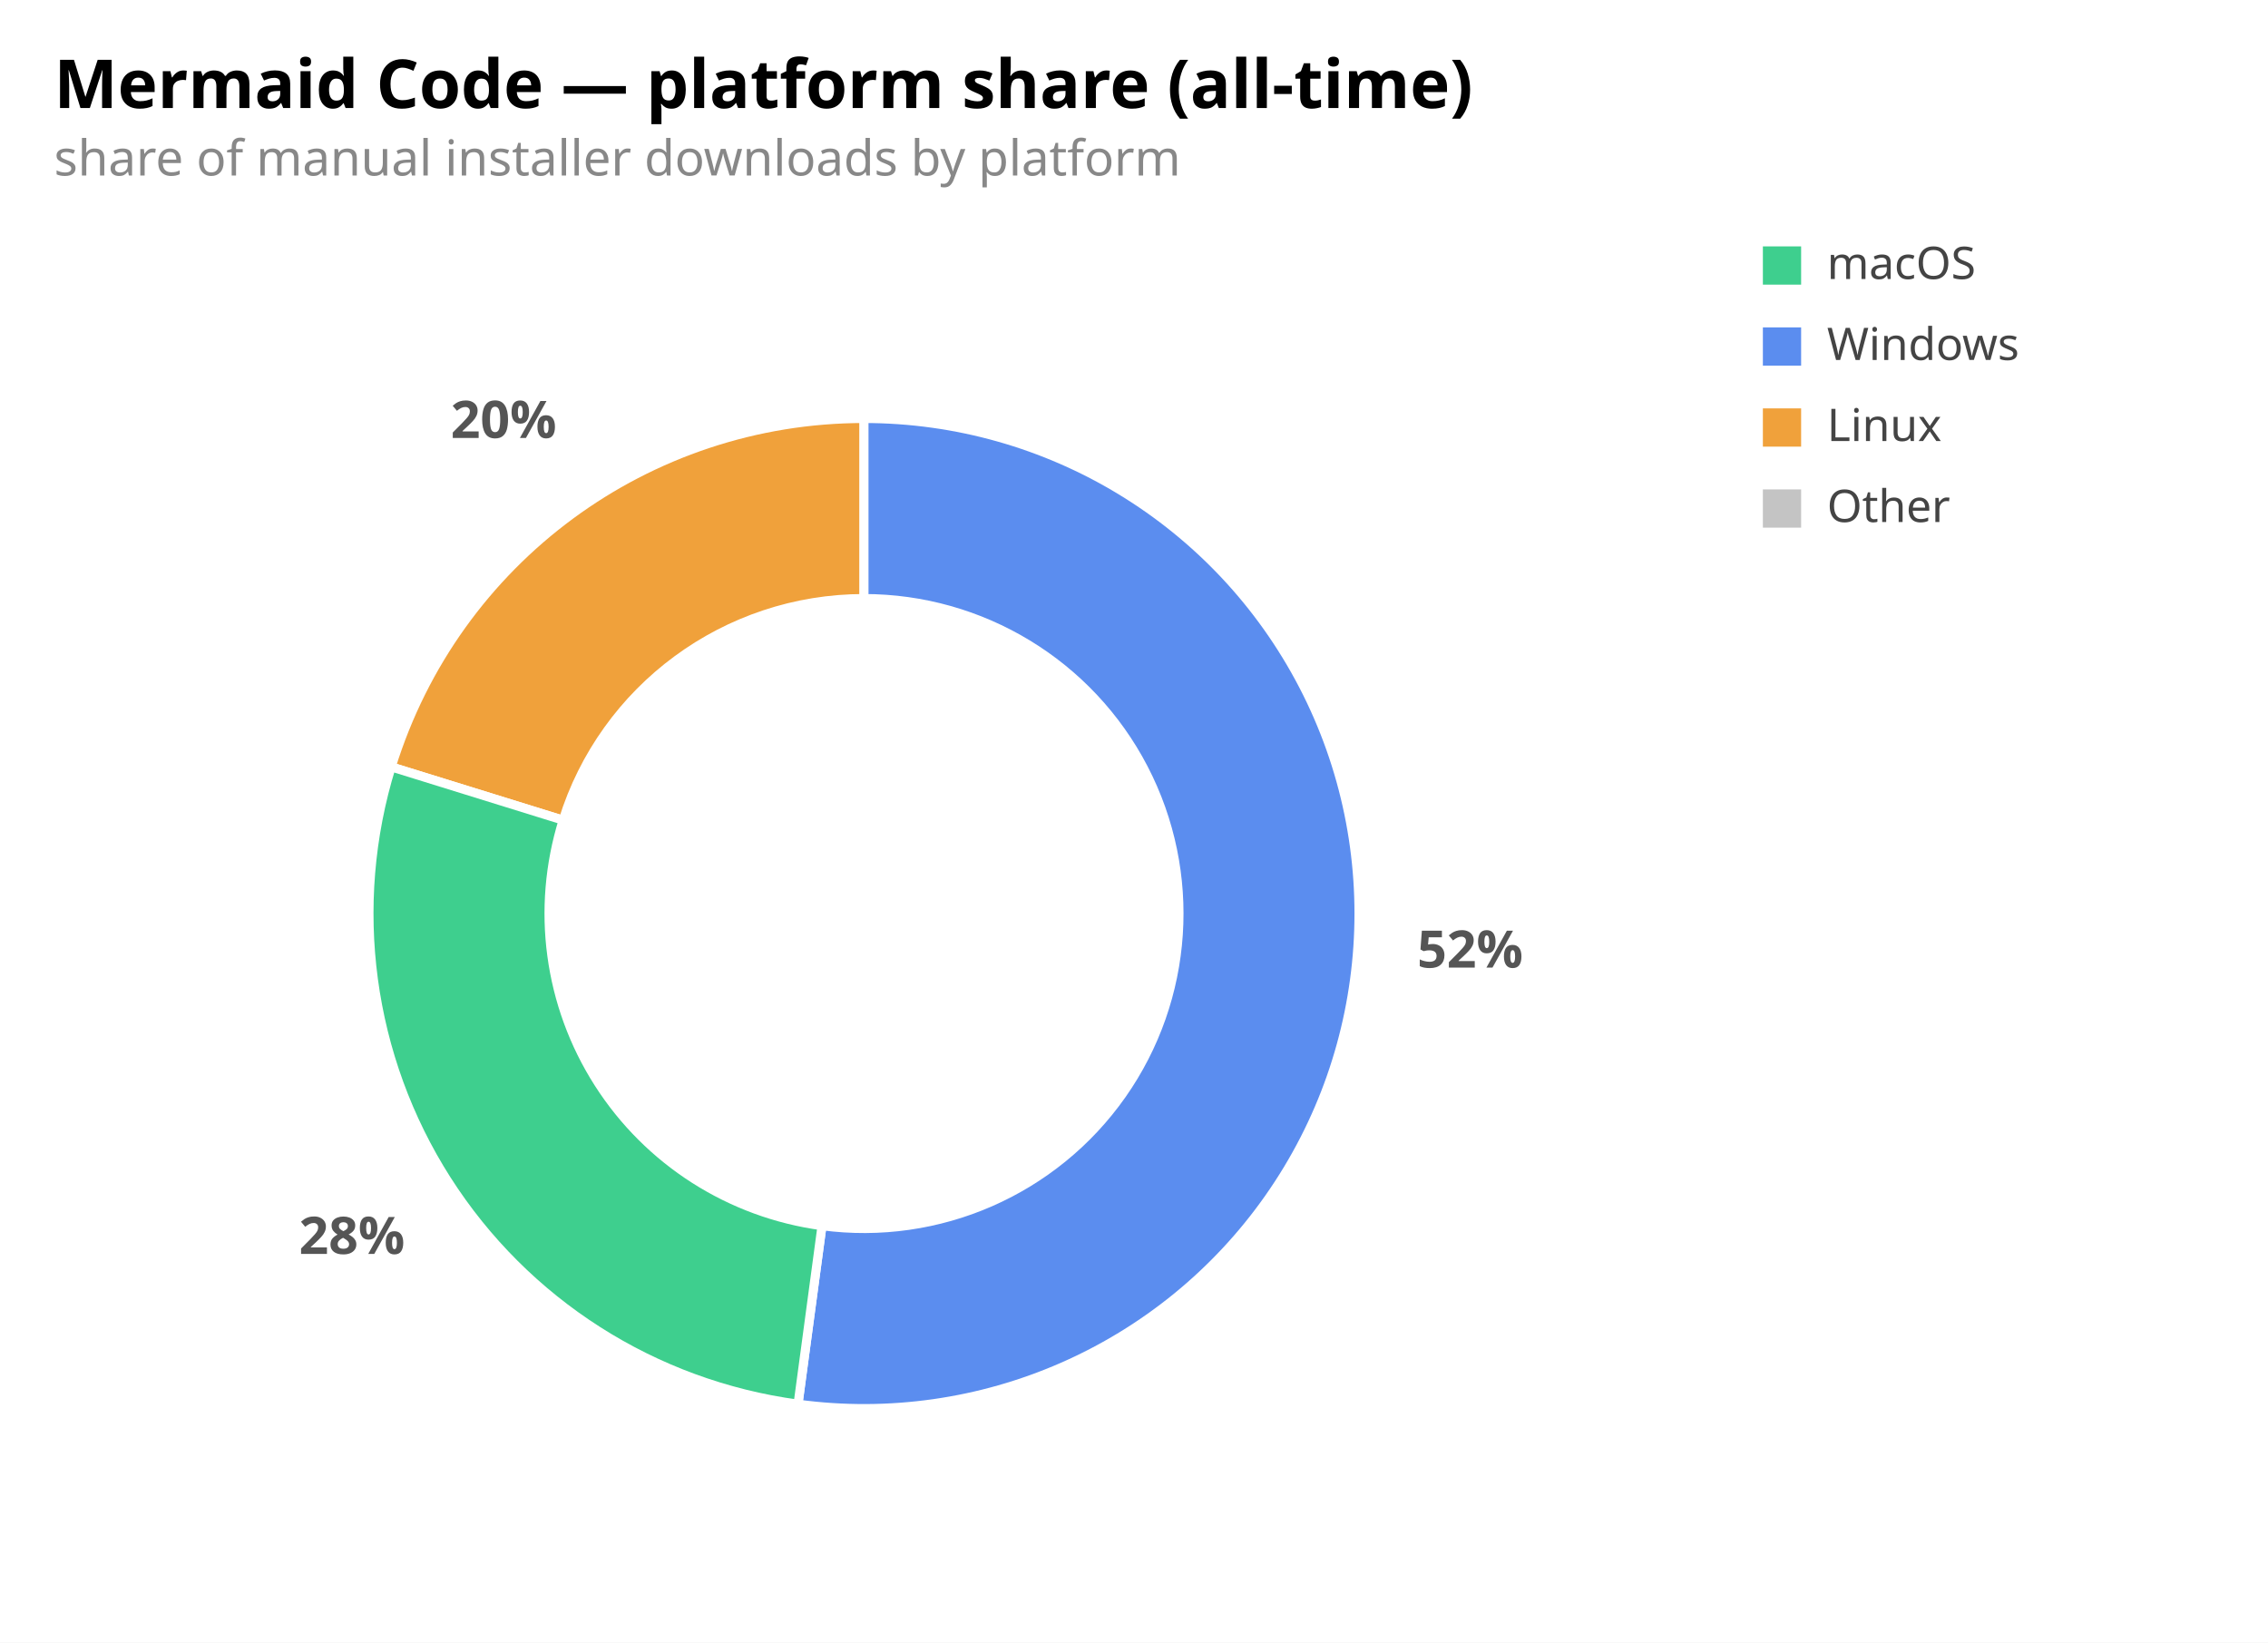
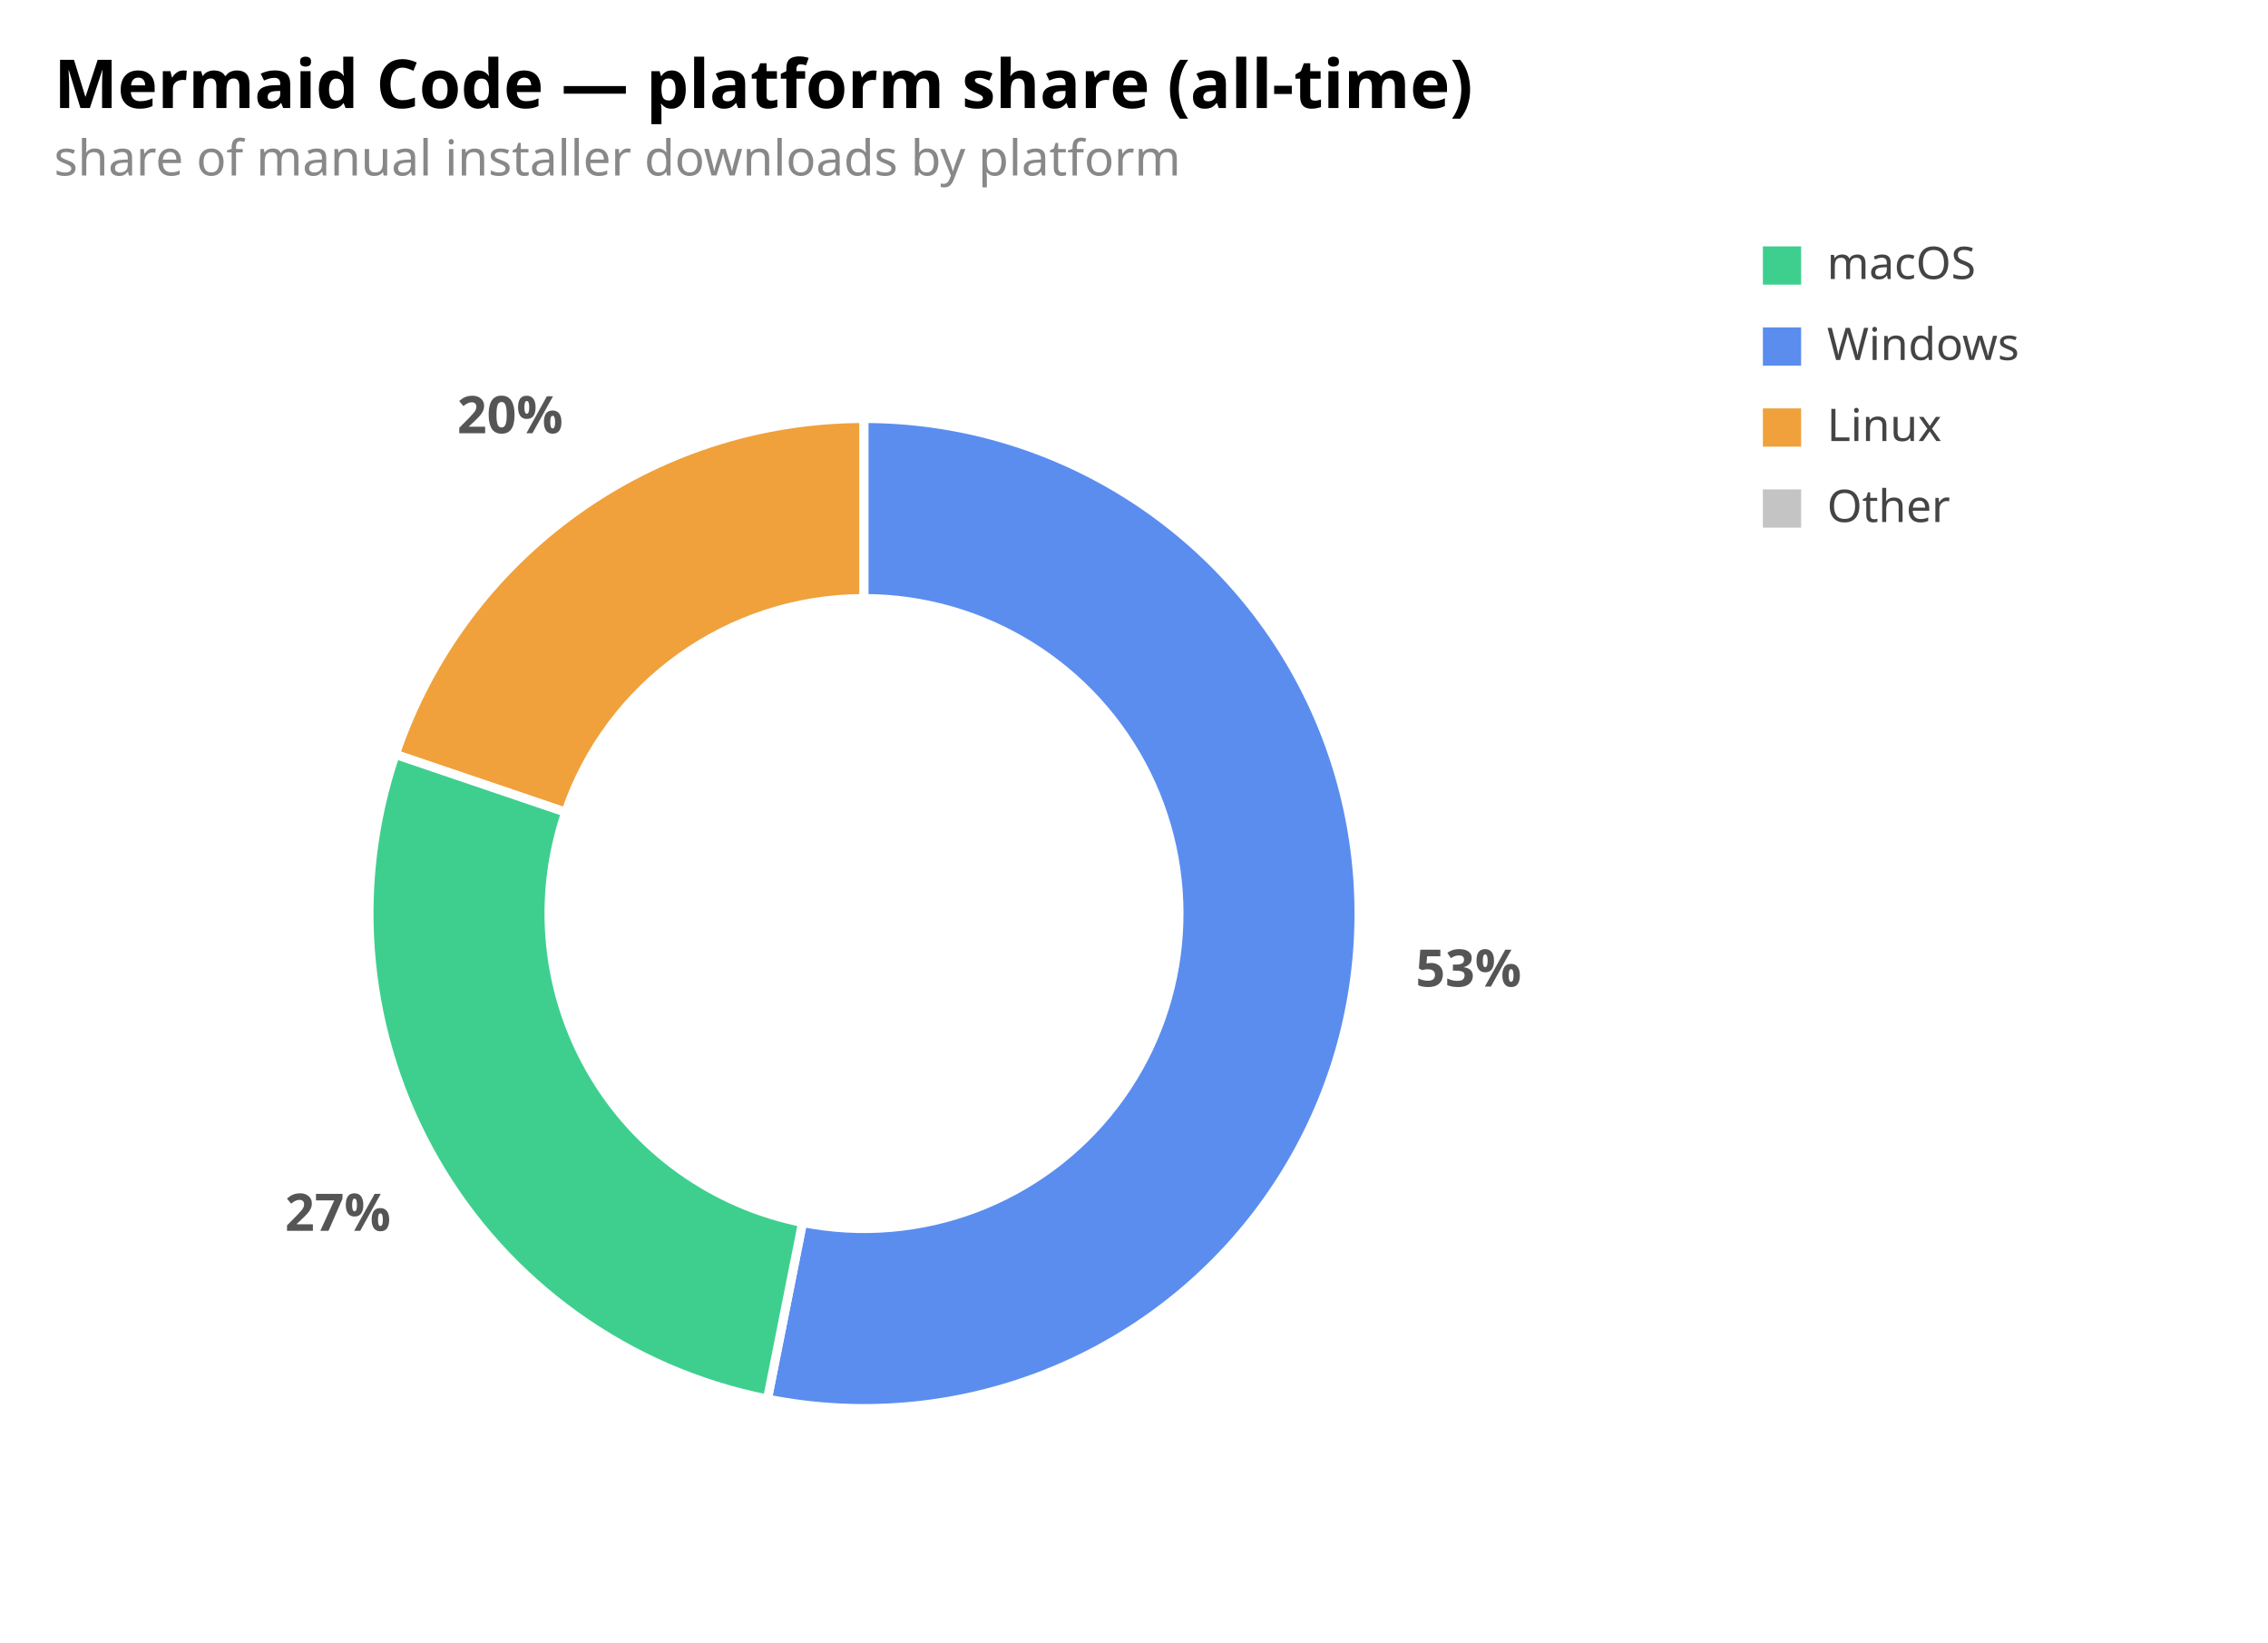
<svg xmlns="http://www.w3.org/2000/svg" version="1.1" class="marks" width="504" height="365" viewBox="0 0 504 365">
  <rect width="504" height="365" fill="white" />
  <g fill="none" stroke-miterlimit="4" transform="translate(12,53)">
    <g class="mark-group role-frame root" role="graphics-object" aria-roledescription="group mark container">
      <g transform="translate(0,0)">
        <path class="background" aria-hidden="true" d="M0,0h360v300h-360Z" />
        <g>
          <g class="mark-arc role-mark layer_0_marks" role="graphics-object" aria-roledescription="arc mark container">
-             <path aria-label="downloads: 19; platform: Linux" role="graphics-symbol" aria-roledescription="arc mark" transform="translate(180,150)" d="M0,-110A110,110,0,0,0,-105.061,-32.59L-66.857,-20.739A70,70,0,0,1,0,-70Z" fill="#f0a13b" stroke="white" stroke-width="2" />
-             <path aria-label="downloads: 49; platform: Windows" role="graphics-symbol" aria-roledescription="arc mark" transform="translate(180,150)" d="M-14.662,109.019A110,110,0,1,0,0,-110L0,-70A70,70,0,1,1,-9.33,69.375Z" fill="#5b8def" stroke="white" stroke-width="2" />
-             <path aria-label="downloads: 26; platform: macOS" role="graphics-symbol" aria-roledescription="arc mark" transform="translate(180,150)" d="M-105.061,-32.59A110,110,0,0,0,-14.662,109.019L-9.33,69.375A70,70,0,0,1,-66.857,-20.739Z" fill="#3ecf8e" stroke="white" stroke-width="2" />
+             <path aria-label="downloads: 19; platform: Linux" role="graphics-symbol" aria-roledescription="arc mark" transform="translate(180,150)" d="M0,-110A110,110,0,0,0,-104.162,-35.358L-66.285,-22.501A70,70,0,0,1,0,-70Z" fill="#f0a13b" stroke="white" stroke-width="2" />
+             <path aria-label="downloads: 51; platform: Windows" role="graphics-symbol" aria-roledescription="arc mark" transform="translate(180,150)" d="M-21.46,107.886A110,110,0,1,0,0,-110L0,-70A70,70,0,1,1,-13.656,68.655Z" fill="#5b8def" stroke="white" stroke-width="2" />
+             <path aria-label="downloads: 26; platform: macOS" role="graphics-symbol" aria-roledescription="arc mark" transform="translate(180,150)" d="M-104.162,-35.358A110,110,0,0,0,-21.46,107.886L-13.656,68.655A70,70,0,0,1,-66.285,-22.501Z" fill="#3ecf8e" stroke="white" stroke-width="2" />
          </g>
          <g class="mark-text role-mark layer_1_marks" role="graphics-object" aria-roledescription="text mark container">
-             <text aria-label="downloads: 19; platform: Linux; frac: 20%" role="graphics-symbol" aria-roledescription="text mark" text-anchor="middle" transform="translate(99.92073,44.31554)" font-family="sans-serif" font-size="11.5px" font-weight="600" fill="#555" opacity="1">20%</text>
-             <text aria-label="downloads: 49; platform: Windows; frac: 52%" role="graphics-symbol" aria-roledescription="text mark" text-anchor="middle" transform="translate(314.6985,162.017)" font-family="sans-serif" font-size="11.5px" font-weight="600" fill="#555" opacity="1">52%</text>
-             <text aria-label="downloads: 26; platform: macOS; frac: 28%" role="graphics-symbol" aria-roledescription="text mark" text-anchor="middle" transform="translate(66.20954,225.6411)" font-family="sans-serif" font-size="11.5px" font-weight="600" fill="#555" opacity="1">28%</text>
+             <text aria-label="downloads: 19; platform: Linux; frac: 20%" role="graphics-symbol" aria-roledescription="text mark" text-anchor="middle" transform="translate(101.3655,43.2657)" font-family="sans-serif" font-size="11.5px" font-weight="600" fill="#555" opacity="1">20%</text>
+             <text aria-label="downloads: 51; platform: Windows; frac: 53%" role="graphics-symbol" aria-roledescription="text mark" text-anchor="middle" transform="translate(314.3499,166.2323)" font-family="sans-serif" font-size="11.5px" font-weight="600" fill="#555" opacity="1">53%</text>
+             <text aria-label="downloads: 26; platform: macOS; frac: 27%" role="graphics-symbol" aria-roledescription="text mark" text-anchor="middle" transform="translate(63.08657,220.5)" font-family="sans-serif" font-size="11.5px" font-weight="600" fill="#555" opacity="1">27%</text>
          </g>
          <g class="mark-group role-legend" role="graphics-symbol" aria-roledescription="legend" aria-label="Symbol legend for fill color with 4 values: macOS, Windows, Linux, Other">
            <g transform="translate(378,0)">
              <path class="background" aria-hidden="true" d="M0,0h72v68h-72Z" pointer-events="none" />
              <g>
                <g class="mark-group role-legend-entry">
                  <g transform="translate(0,0)">
                    <path class="background" aria-hidden="true" d="M0,0h0v0h0Z" pointer-events="none" />
                    <g>
                      <g class="mark-group role-scope" role="graphics-object" aria-roledescription="group mark container">
                        <g transform="translate(0,0)">
                          <path class="background" aria-hidden="true" d="M0,0h72v14h-72Z" pointer-events="none" opacity="1" />
                          <g>
                            <g class="mark-symbol role-legend-symbol" pointer-events="none">
                              <path transform="translate(6,6)" d="M-5,-5h10v10h-10Z" fill="#3ecf8e" stroke="white" stroke-width="1.5" opacity="1" />
                            </g>
                            <g class="mark-text role-legend-label" pointer-events="none">
                              <text text-anchor="start" transform="translate(16,9)" font-family="sans-serif" font-size="10px" fill="#444" opacity="1">macOS</text>
                            </g>
                          </g>
                          <path class="foreground" aria-hidden="true" d="" pointer-events="none" display="none" />
                        </g>
                        <g transform="translate(0,18)">
                          <path class="background" aria-hidden="true" d="M0,0h72v14h-72Z" pointer-events="none" opacity="1" />
                          <g>
                            <g class="mark-symbol role-legend-symbol" pointer-events="none">
                              <path transform="translate(6,6)" d="M-5,-5h10v10h-10Z" fill="#5b8def" stroke="white" stroke-width="1.5" opacity="1" />
                            </g>
                            <g class="mark-text role-legend-label" pointer-events="none">
                              <text text-anchor="start" transform="translate(16,9)" font-family="sans-serif" font-size="10px" fill="#444" opacity="1">Windows</text>
                            </g>
                          </g>
                          <path class="foreground" aria-hidden="true" d="" pointer-events="none" display="none" />
                        </g>
                        <g transform="translate(0,36)">
                          <path class="background" aria-hidden="true" d="M0,0h72v14h-72Z" pointer-events="none" opacity="1" />
                          <g>
                            <g class="mark-symbol role-legend-symbol" pointer-events="none">
                              <path transform="translate(6,6)" d="M-5,-5h10v10h-10Z" fill="#f0a13b" stroke="white" stroke-width="1.5" opacity="1" />
                            </g>
                            <g class="mark-text role-legend-label" pointer-events="none">
                              <text text-anchor="start" transform="translate(16,9)" font-family="sans-serif" font-size="10px" fill="#444" opacity="1">Linux</text>
                            </g>
                          </g>
                          <path class="foreground" aria-hidden="true" d="" pointer-events="none" display="none" />
                        </g>
                        <g transform="translate(0,54)">
                          <path class="background" aria-hidden="true" d="M0,0h72v14h-72Z" pointer-events="none" opacity="1" />
                          <g>
                            <g class="mark-symbol role-legend-symbol" pointer-events="none">
                              <path transform="translate(6,6)" d="M-5,-5h10v10h-10Z" fill="#c4c4c4" stroke="white" stroke-width="1.5" opacity="1" />
                            </g>
                            <g class="mark-text role-legend-label" pointer-events="none">
                              <text text-anchor="start" transform="translate(16,9)" font-family="sans-serif" font-size="10px" fill="#444" opacity="1">Other</text>
                            </g>
                          </g>
                          <path class="foreground" aria-hidden="true" d="" pointer-events="none" display="none" />
                        </g>
                      </g>
                    </g>
                    <path class="foreground" aria-hidden="true" d="" pointer-events="none" display="none" />
                  </g>
                </g>
              </g>
              <path class="foreground" aria-hidden="true" d="" pointer-events="none" display="none" />
            </g>
          </g>
          <g class="mark-group role-title">
            <g transform="translate(0,-41)">
              <path class="background" aria-hidden="true" d="M0,0h0v0h0Z" pointer-events="none" />
              <g>
                <g class="mark-text role-title-text" role="graphics-symbol" aria-roledescription="title" aria-label="Title text 'Mermaid Code — platform share (all-time)'" pointer-events="none">
                  <text text-anchor="start" transform="translate(0,12)" font-family="sans-serif" font-size="15px" font-weight="600" fill="#000" opacity="1">Mermaid Code — platform share (all-time)</text>
                </g>
                <g class="mark-text role-title-subtitle" role="graphics-symbol" aria-roledescription="subtitle" aria-label="Subtitle text 'share of manual installer downloads by platform'" pointer-events="none">
                  <text text-anchor="start" transform="translate(0,27)" font-family="sans-serif" font-size="11px" fill="#888" opacity="1">share of manual installer downloads by platform</text>
                </g>
              </g>
              <path class="foreground" aria-hidden="true" d="" pointer-events="none" display="none" />
            </g>
          </g>
        </g>
        <path class="foreground" aria-hidden="true" d="" display="none" />
      </g>
    </g>
  </g>
</svg>
